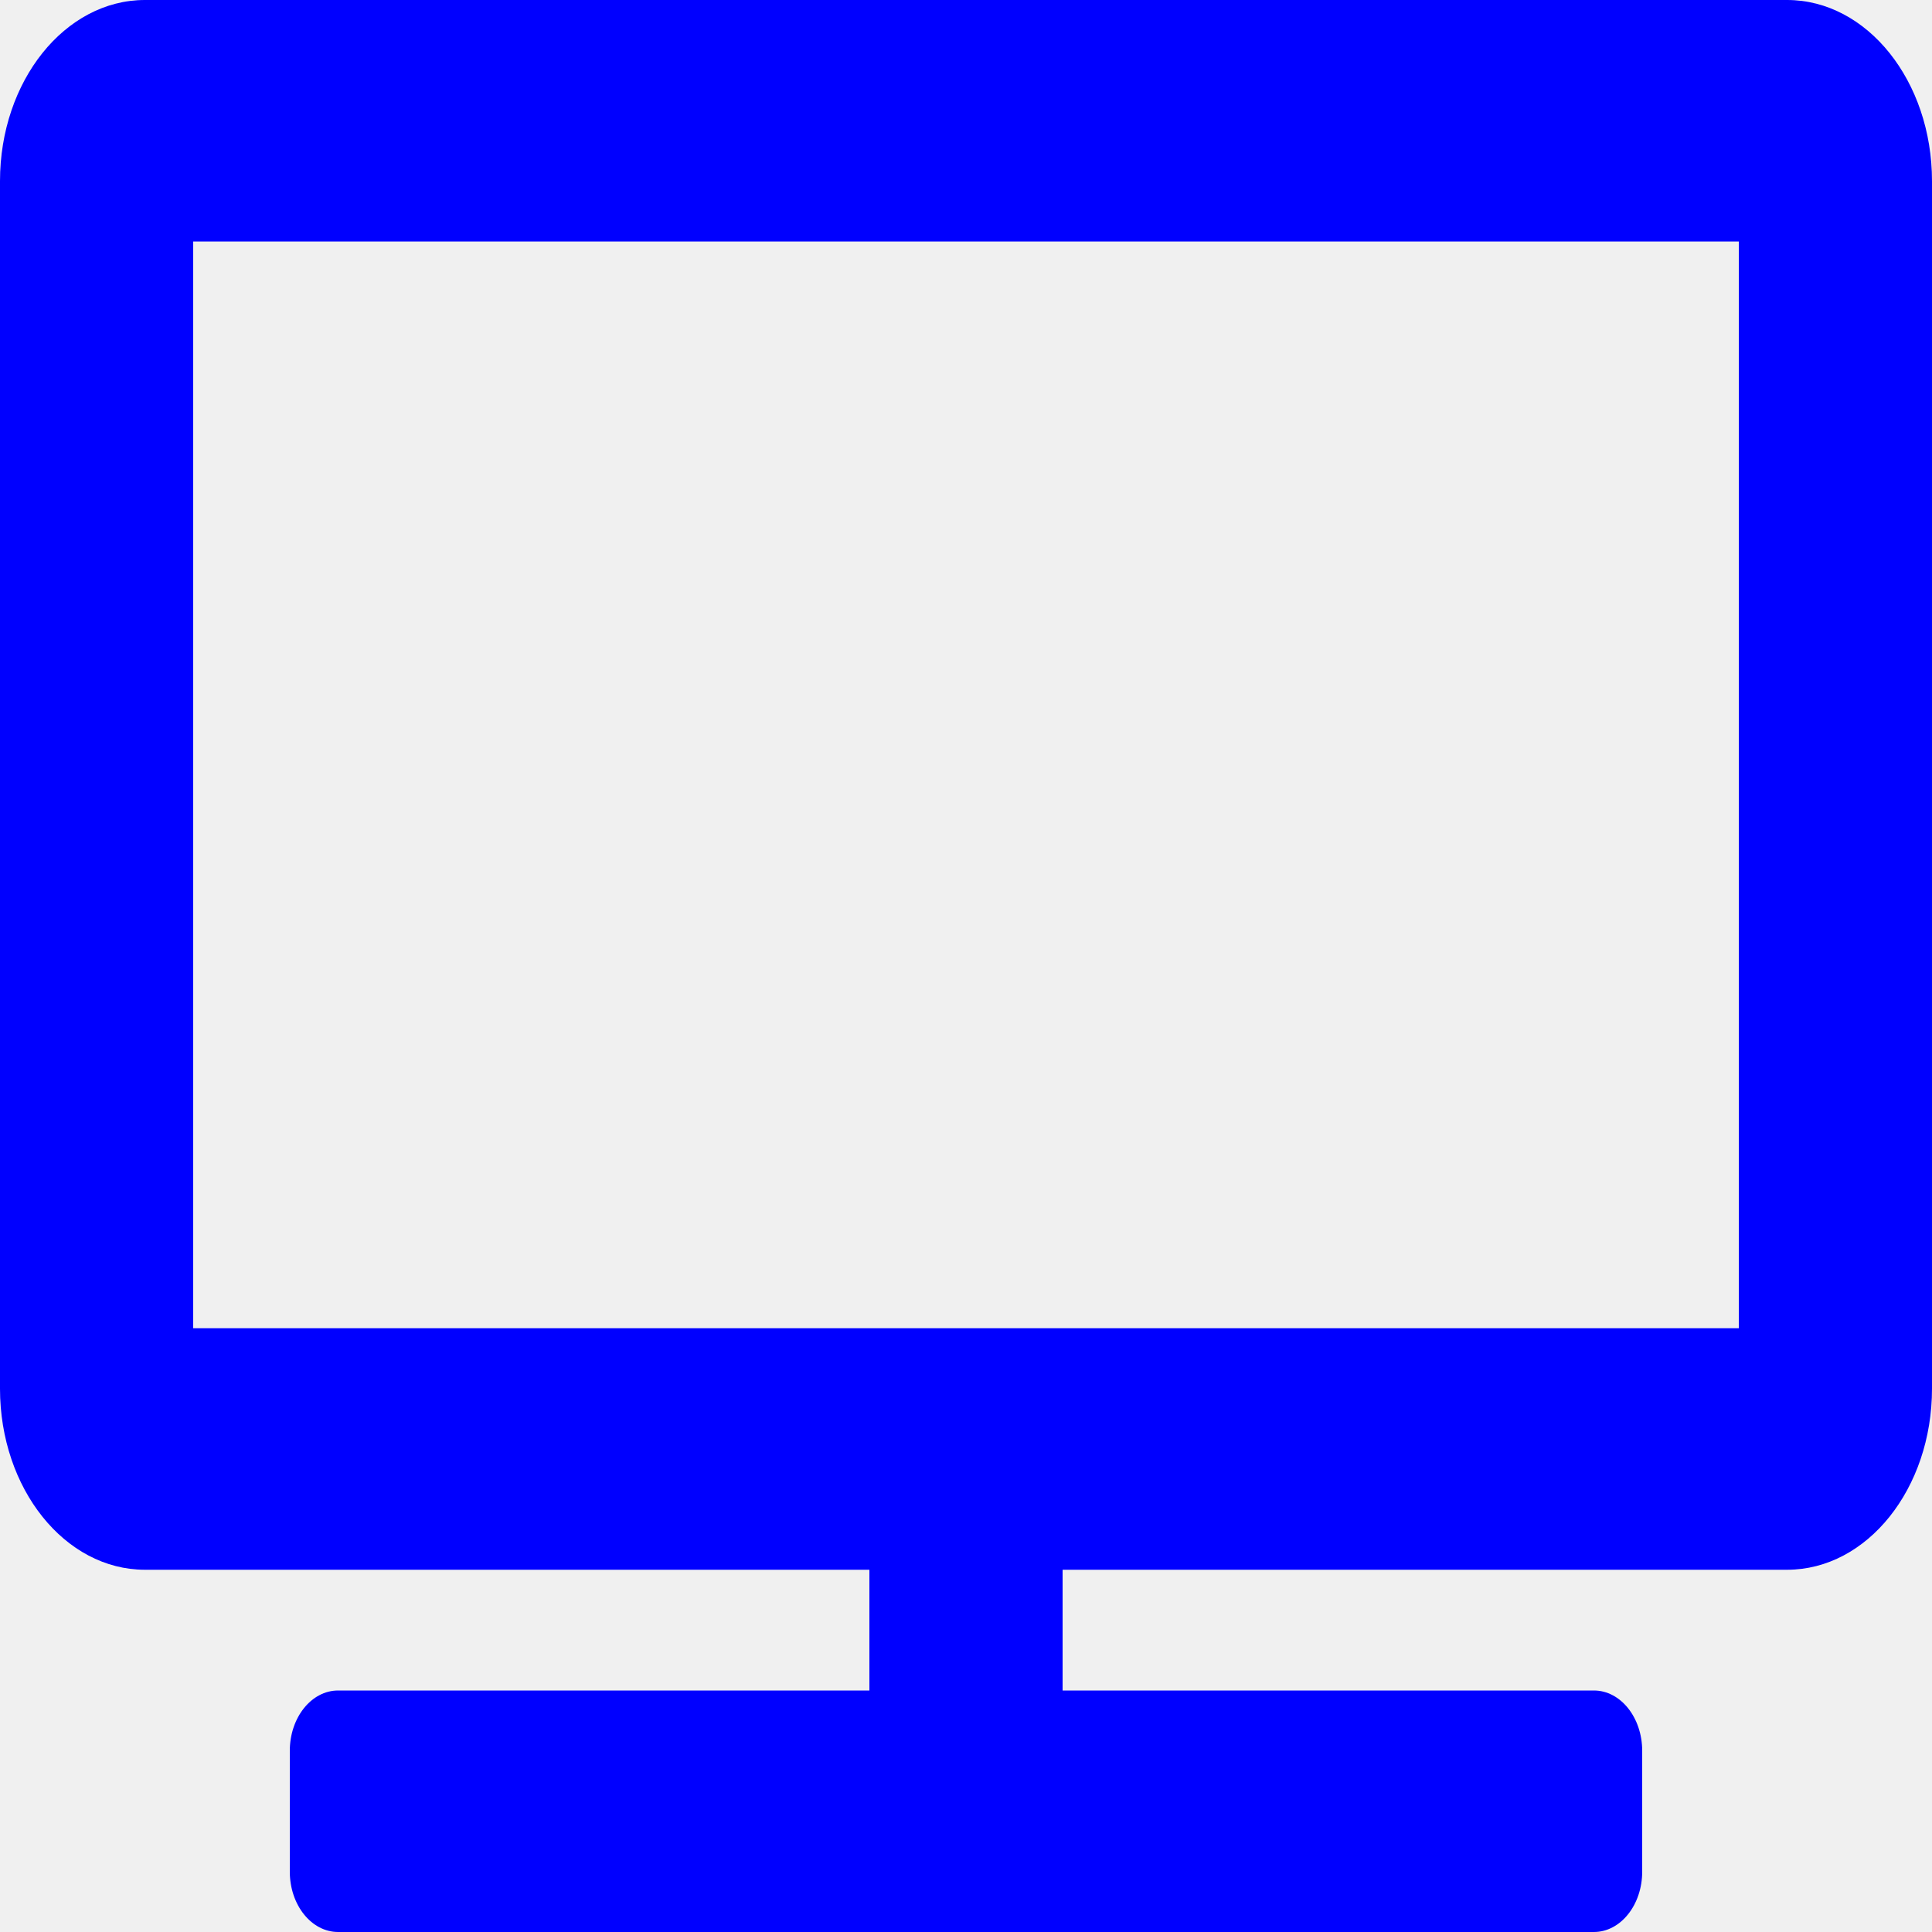
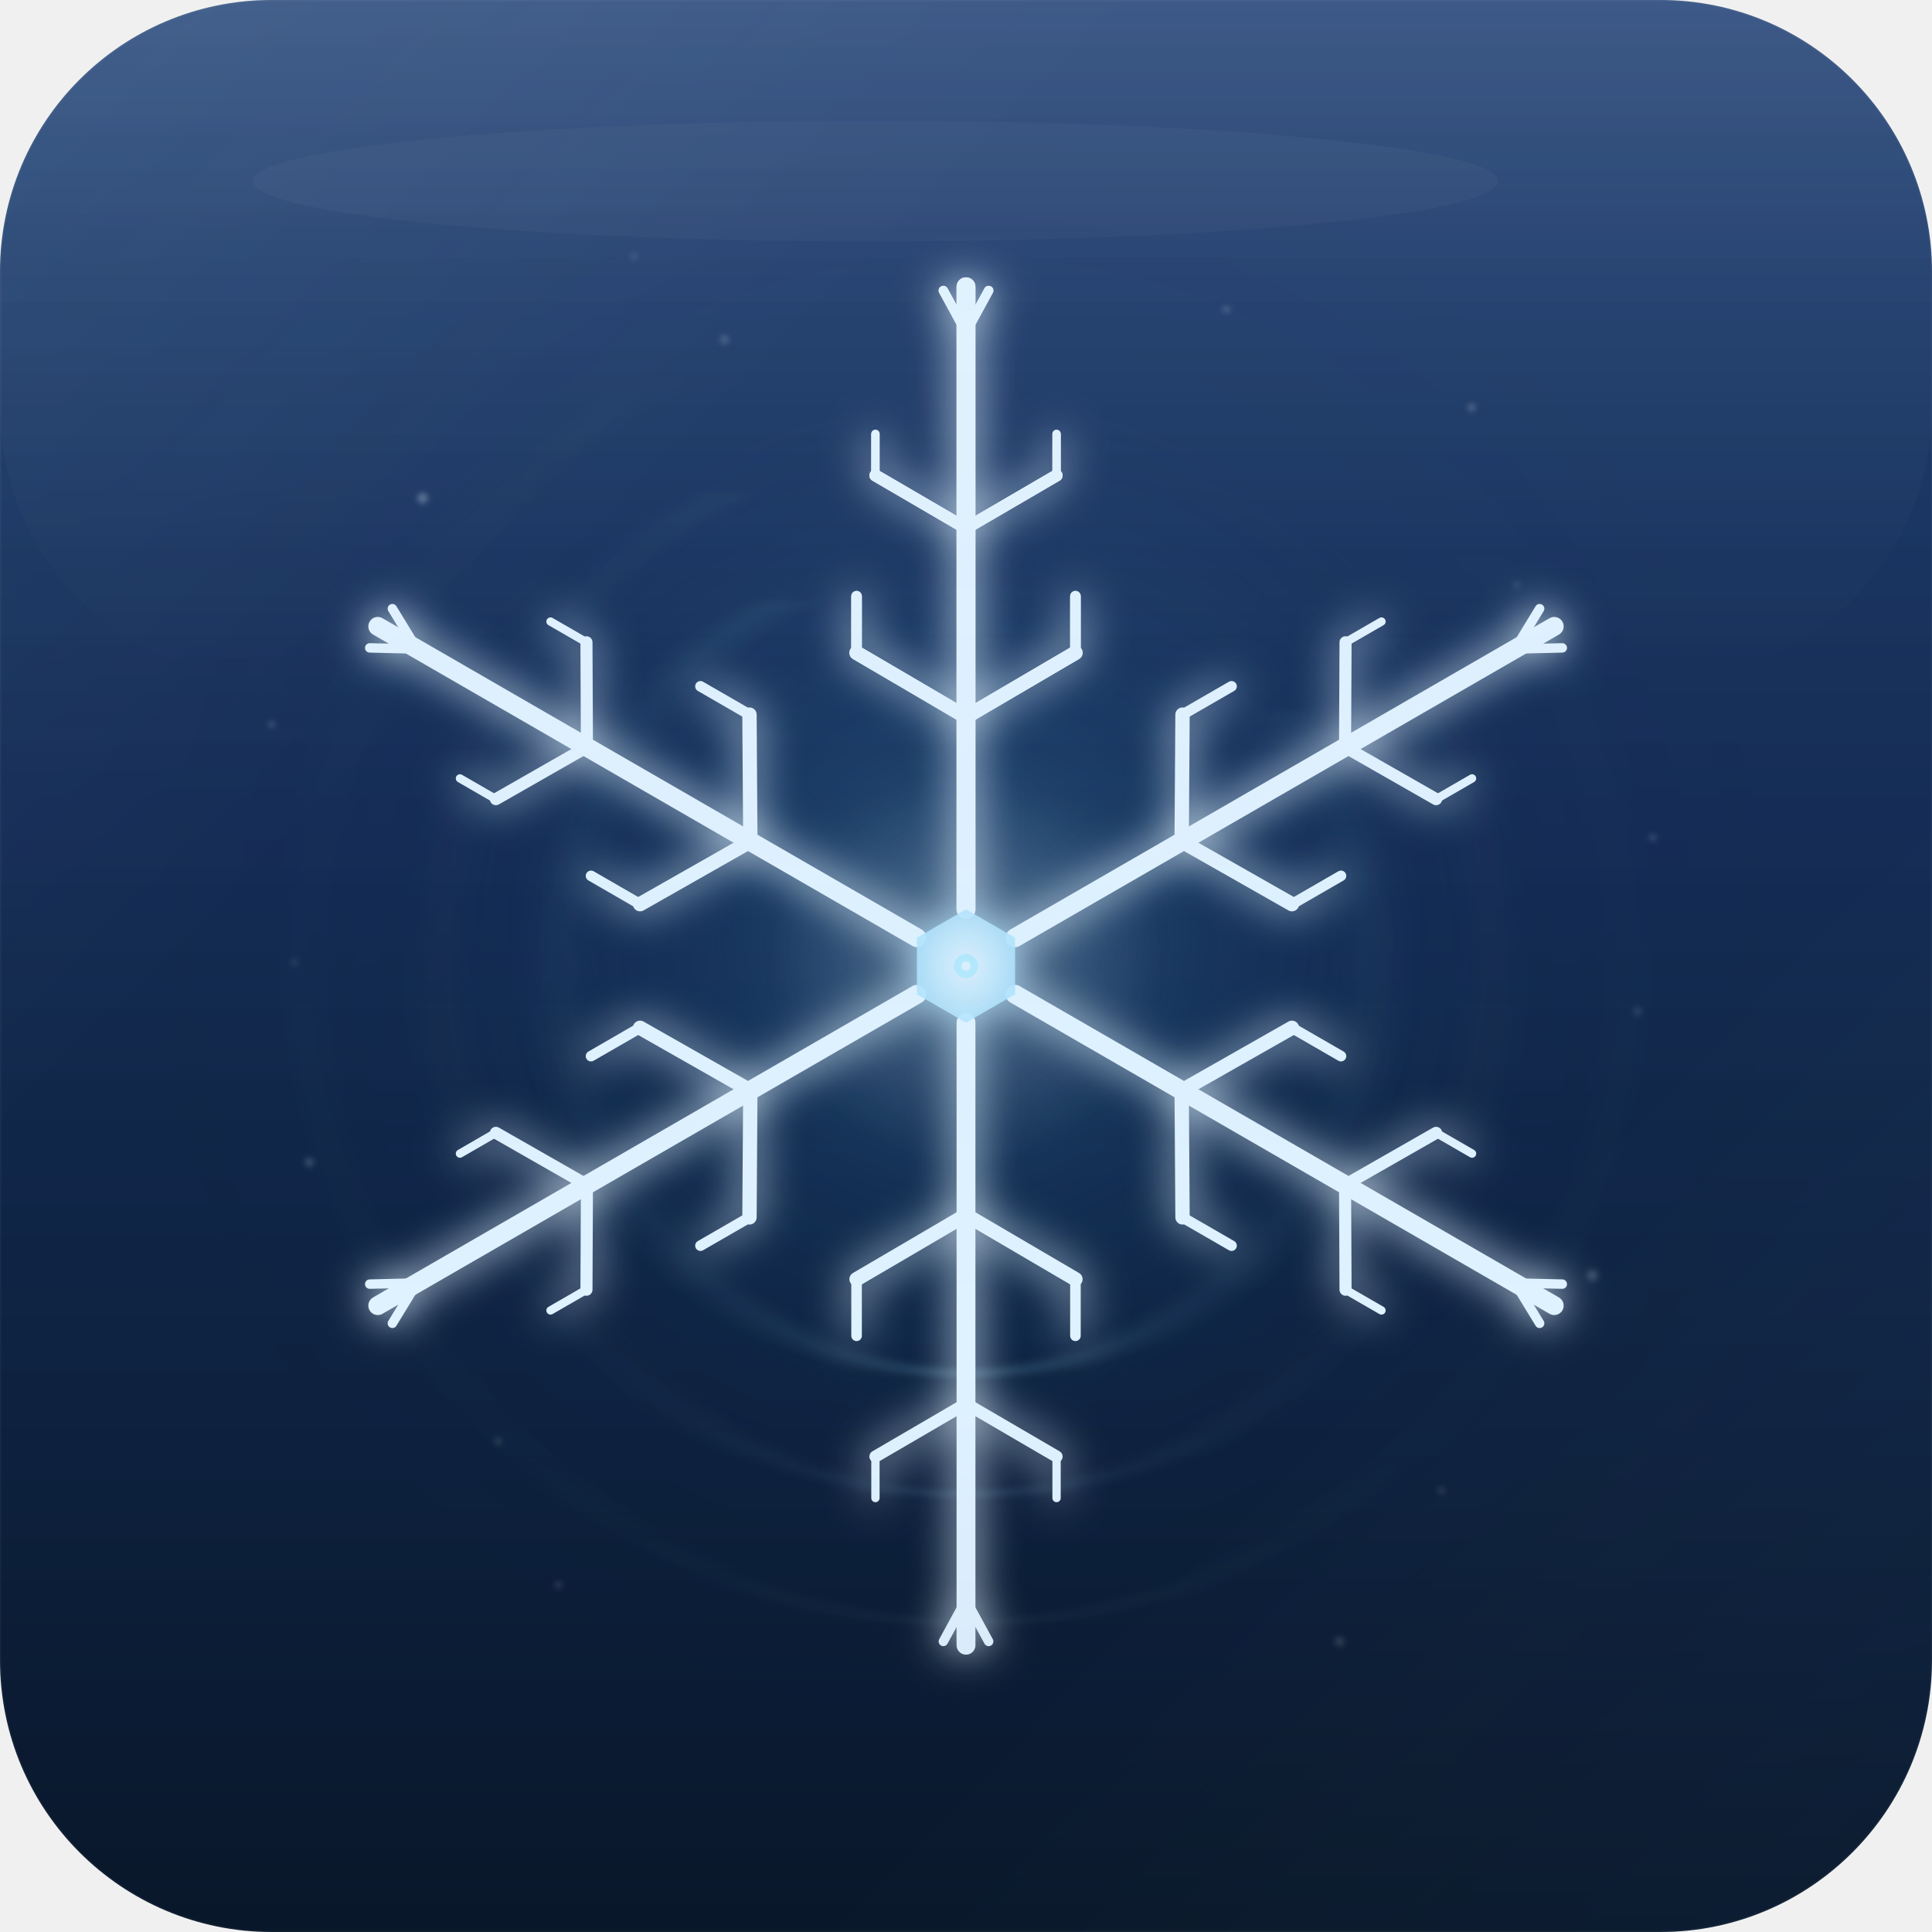
- <svg xmlns="http://www.w3.org/2000/svg" viewBox="0 0 640 640">
-   <path fill="#0000ff" d="M 592,0 H 48 A 48,60 0 0 0 0,60 v 400 a 48,60 0 0 0 48,60 h 240 v 40 H 112 a 16,20 0 0 0 -16,20 v 40 a 16,20 0 0 0 16,20 h 416 a 16,20 0 0 0 16,-20 V 580 A 16,20 0 0 0 528,560 H 352 v -40 h 240 a 48,60 0 0 0 48,-60 V 60 A 48,60 0 0 0 592,0 Z M 576,440 H 64 V 80 h 512 z" id="path2" style="stroke-width:1.118" />
+ <svg xmlns="http://www.w3.org/2000/svg" viewBox="0 0 512 512" width="512" height="512">
+   <defs>
+     <linearGradient id="bg" x1="256" y1="0" x2="256" y2="512" gradientUnits="userSpaceOnUse">
+       <stop offset="0%" stop-color="#1c3d72" />
+       <stop offset="42%" stop-color="#132c55" />
+       <stop offset="100%" stop-color="#09182C" />
+     </linearGradient>
+     <radialGradient id="frostBloom" cx="256" cy="250" r="240" gradientUnits="userSpaceOnUse">
+       <stop offset="0%" stop-color="#9FE8FF" stop-opacity="0.22" />
+       <stop offset="28%" stop-color="#3DAEE9" stop-opacity="0.08" />
+       <stop offset="60%" stop-color="#183568" stop-opacity="0.02" />
+       <stop offset="100%" stop-color="#09182C" stop-opacity="0" />
+     </radialGradient>
+     <radialGradient id="centerGlow" cx="256" cy="256" r="52" gradientUnits="userSpaceOnUse">
+       <stop offset="0%" stop-color="#DFF2FF" stop-opacity="0.22" />
+       <stop offset="100%" stop-color="#DFF2FF" stop-opacity="0" />
+     </radialGradient>
+     <radialGradient id="hexFill" cx="50%" cy="50%" r="50%">
+       <stop offset="0%" stop-color="#DFF2FF" />
+       <stop offset="100%" stop-color="#B0E4FF" />
+     </radialGradient>
+     <filter id="snowGlow" x="-28%" y="-28%" width="156%" height="156%">
+       <feGaussianBlur in="SourceGraphic" stdDeviation="5.5" result="blur" />
+       <feMerge>
+         <feMergeNode in="blur" />
+         <feMergeNode in="SourceGraphic" />
+       </feMerge>
+     </filter>
+     <filter id="arcSoft" x="-20%" y="-20%" width="140%" height="140%">
+       <feGaussianBlur in="SourceGraphic" stdDeviation="3.5" />
+     </filter>
+     <filter id="particleSoft" x="-100%" y="-100%" width="300%" height="300%">
+       <feGaussianBlur in="SourceGraphic" stdDeviation="0.8" />
+     </filter>
+     <linearGradient id="glass" x1="256" y1="0" x2="256" y2="512" gradientUnits="userSpaceOnUse">
+       <stop offset="0%" stop-color="#ffffff" stop-opacity="0.095" />
+       <stop offset="15%" stop-color="#ffffff" stop-opacity="0.03" />
+       <stop offset="70%" stop-color="#000000" stop-opacity="0" />
+       <stop offset="100%" stop-color="#000000" stop-opacity="0.045" />
+     </linearGradient>
+     <linearGradient id="edgeLight" x1="0" y1="0" x2="512" y2="512" gradientUnits="userSpaceOnUse">
+       <stop offset="0%" stop-color="#9FE8FF" stop-opacity="0.055" />
+       <stop offset="30%" stop-color="#ffffff" stop-opacity="0" />
+       <stop offset="70%" stop-color="#ffffff" stop-opacity="0" />
+       <stop offset="100%" stop-color="#3DAEE9" stop-opacity="0.04" />
+     </linearGradient>
+     <linearGradient id="topSheen" x1="256" y1="0" x2="256" y2="180" gradientUnits="userSpaceOnUse">
+       <stop offset="0%" stop-color="#ffffff" stop-opacity="0.06" />
+       <stop offset="100%" stop-color="#ffffff" stop-opacity="0" />
+     </linearGradient>
+     <clipPath id="clip">
+       <rect width="512" height="512" rx="72" />
+     </clipPath>
+   </defs>
+   <rect width="512" height="512" rx="72" fill="url(#bg)" />
+   <g clip-path="url(#clip)">
+     <rect width="512" height="512" fill="url(#frostBloom)" />
+     <circle cx="256" cy="256" r="52" fill="url(#centerGlow)" />
+     <g filter="url(#arcSoft)" fill="none" stroke="#9FE8FF" stroke-linecap="round" transform="rotate(-38,256,256)">
+       <circle cx="256" cy="256" r="108" stroke-width="2.4" stroke-opacity="0.14" stroke-dasharray="530 149" />
+       <circle cx="256" cy="256" r="140" stroke-width="1.9" stroke-opacity="0.085" stroke-dasharray="687 193" />
+       <circle cx="256" cy="256" r="174" stroke-width="1.4" stroke-opacity="0.045" stroke-dasharray="854 238" />
+     </g>
+     <g transform="translate(256,256)" filter="url(#snowGlow)">
+       <g id="arm">
+         <line x1="0" y1="-15" x2="0" y2="-180" stroke="#DFF2FF" stroke-width="5" stroke-linecap="round" />
+         <line x1="0" y1="-66" x2="-29" y2="-83" stroke="#DFF2FF" stroke-width="3.8" stroke-linecap="round" />
+         <line x1="0" y1="-66" x2="29" y2="-83" stroke="#DFF2FF" stroke-width="3.8" stroke-linecap="round" />
+         <line x1="-29" y1="-83" x2="-29" y2="-98" stroke="#DFF2FF" stroke-width="2.8" stroke-linecap="round" />
+         <line x1="29" y1="-83" x2="29" y2="-98" stroke="#DFF2FF" stroke-width="2.8" stroke-linecap="round" />
+         <line x1="0" y1="-116" x2="-24" y2="-130" stroke="#DFF2FF" stroke-width="3.2" stroke-linecap="round" />
+         <line x1="0" y1="-116" x2="24" y2="-130" stroke="#DFF2FF" stroke-width="3.2" stroke-linecap="round" />
+         <line x1="-24" y1="-130" x2="-24" y2="-141" stroke="#DFF2FF" stroke-width="2.2" stroke-linecap="round" />
+         <line x1="24" y1="-130" x2="24" y2="-141" stroke="#DFF2FF" stroke-width="2.2" stroke-linecap="round" />
+         <line x1="0" y1="-168" x2="-6" y2="-179" stroke="#DFF2FF" stroke-width="2.5" stroke-linecap="round" />
+         <line x1="0" y1="-168" x2="6" y2="-179" stroke="#DFF2FF" stroke-width="2.5" stroke-linecap="round" />
+       </g>
+       <use href="#arm" />
+       <use href="#arm" transform="rotate(60)" />
+       <use href="#arm" transform="rotate(120)" />
+       <use href="#arm" transform="rotate(180)" />
+       <use href="#arm" transform="rotate(240)" />
+       <use href="#arm" transform="rotate(300)" />
+       <polygon points="0,-15 13,-7.5 13,7.5 0,15 -13,7.5 -13,-7.5" fill="url(#hexFill)" fill-opacity="0.88" />
+       <circle r="3.2" fill="#9FE8FF" opacity="0.6" />
+       <circle r="1.2" fill="#DFF2FF" opacity="0.9" />
+     </g>
+     <g fill="#DFF2FF" filter="url(#particleSoft)">
+       <circle cx="112" cy="132" r="1.4" opacity="0.30" />
+       <circle cx="390" cy="108" r="1.0" opacity="0.25" />
+       <circle cx="82" cy="308" r="1.2" opacity="0.20" />
+       <circle cx="422" cy="338" r="1.5" opacity="0.18" />
+       <circle cx="148" cy="420" r="1.0" opacity="0.14" />
+       <circle cx="355" cy="435" r="1.2" opacity="0.17" />
+       <circle cx="72" cy="192" r="0.8" opacity="0.22" />
+       <circle cx="438" cy="222" r="1.0" opacity="0.16" />
+       <circle cx="192" cy="90" r="1.1" opacity="0.20" />
+       <circle cx="325" cy="82" r="0.9" opacity="0.22" />
+       <circle cx="132" cy="382" r="1.0" opacity="0.14" />
+       <circle cx="382" cy="395" r="0.8" opacity="0.17" />
+       <circle cx="78" cy="255" r="0.9" opacity="0.12" />
+       <circle cx="434" cy="268" r="1.1" opacity="0.13" />
+       <circle cx="168" cy="68" r="0.7" opacity="0.18" />
+       <circle cx="402" cy="155" r="0.8" opacity="0.15" />
+     </g>
+     <rect width="512" height="512" fill="url(#glass)" />
+     <rect width="512" height="512" fill="url(#edgeLight)" />
+     <rect width="512" height="180" fill="url(#topSheen)" rx="72" />
+     <ellipse cx="232" cy="48" rx="165" ry="16" fill="#ffffff" opacity="0.028" />
+   </g>
+   <rect width="512" height="512" rx="72" fill="none" stroke="#ffffff" stroke-opacity="0.04" stroke-width="0.75" />
</svg>
